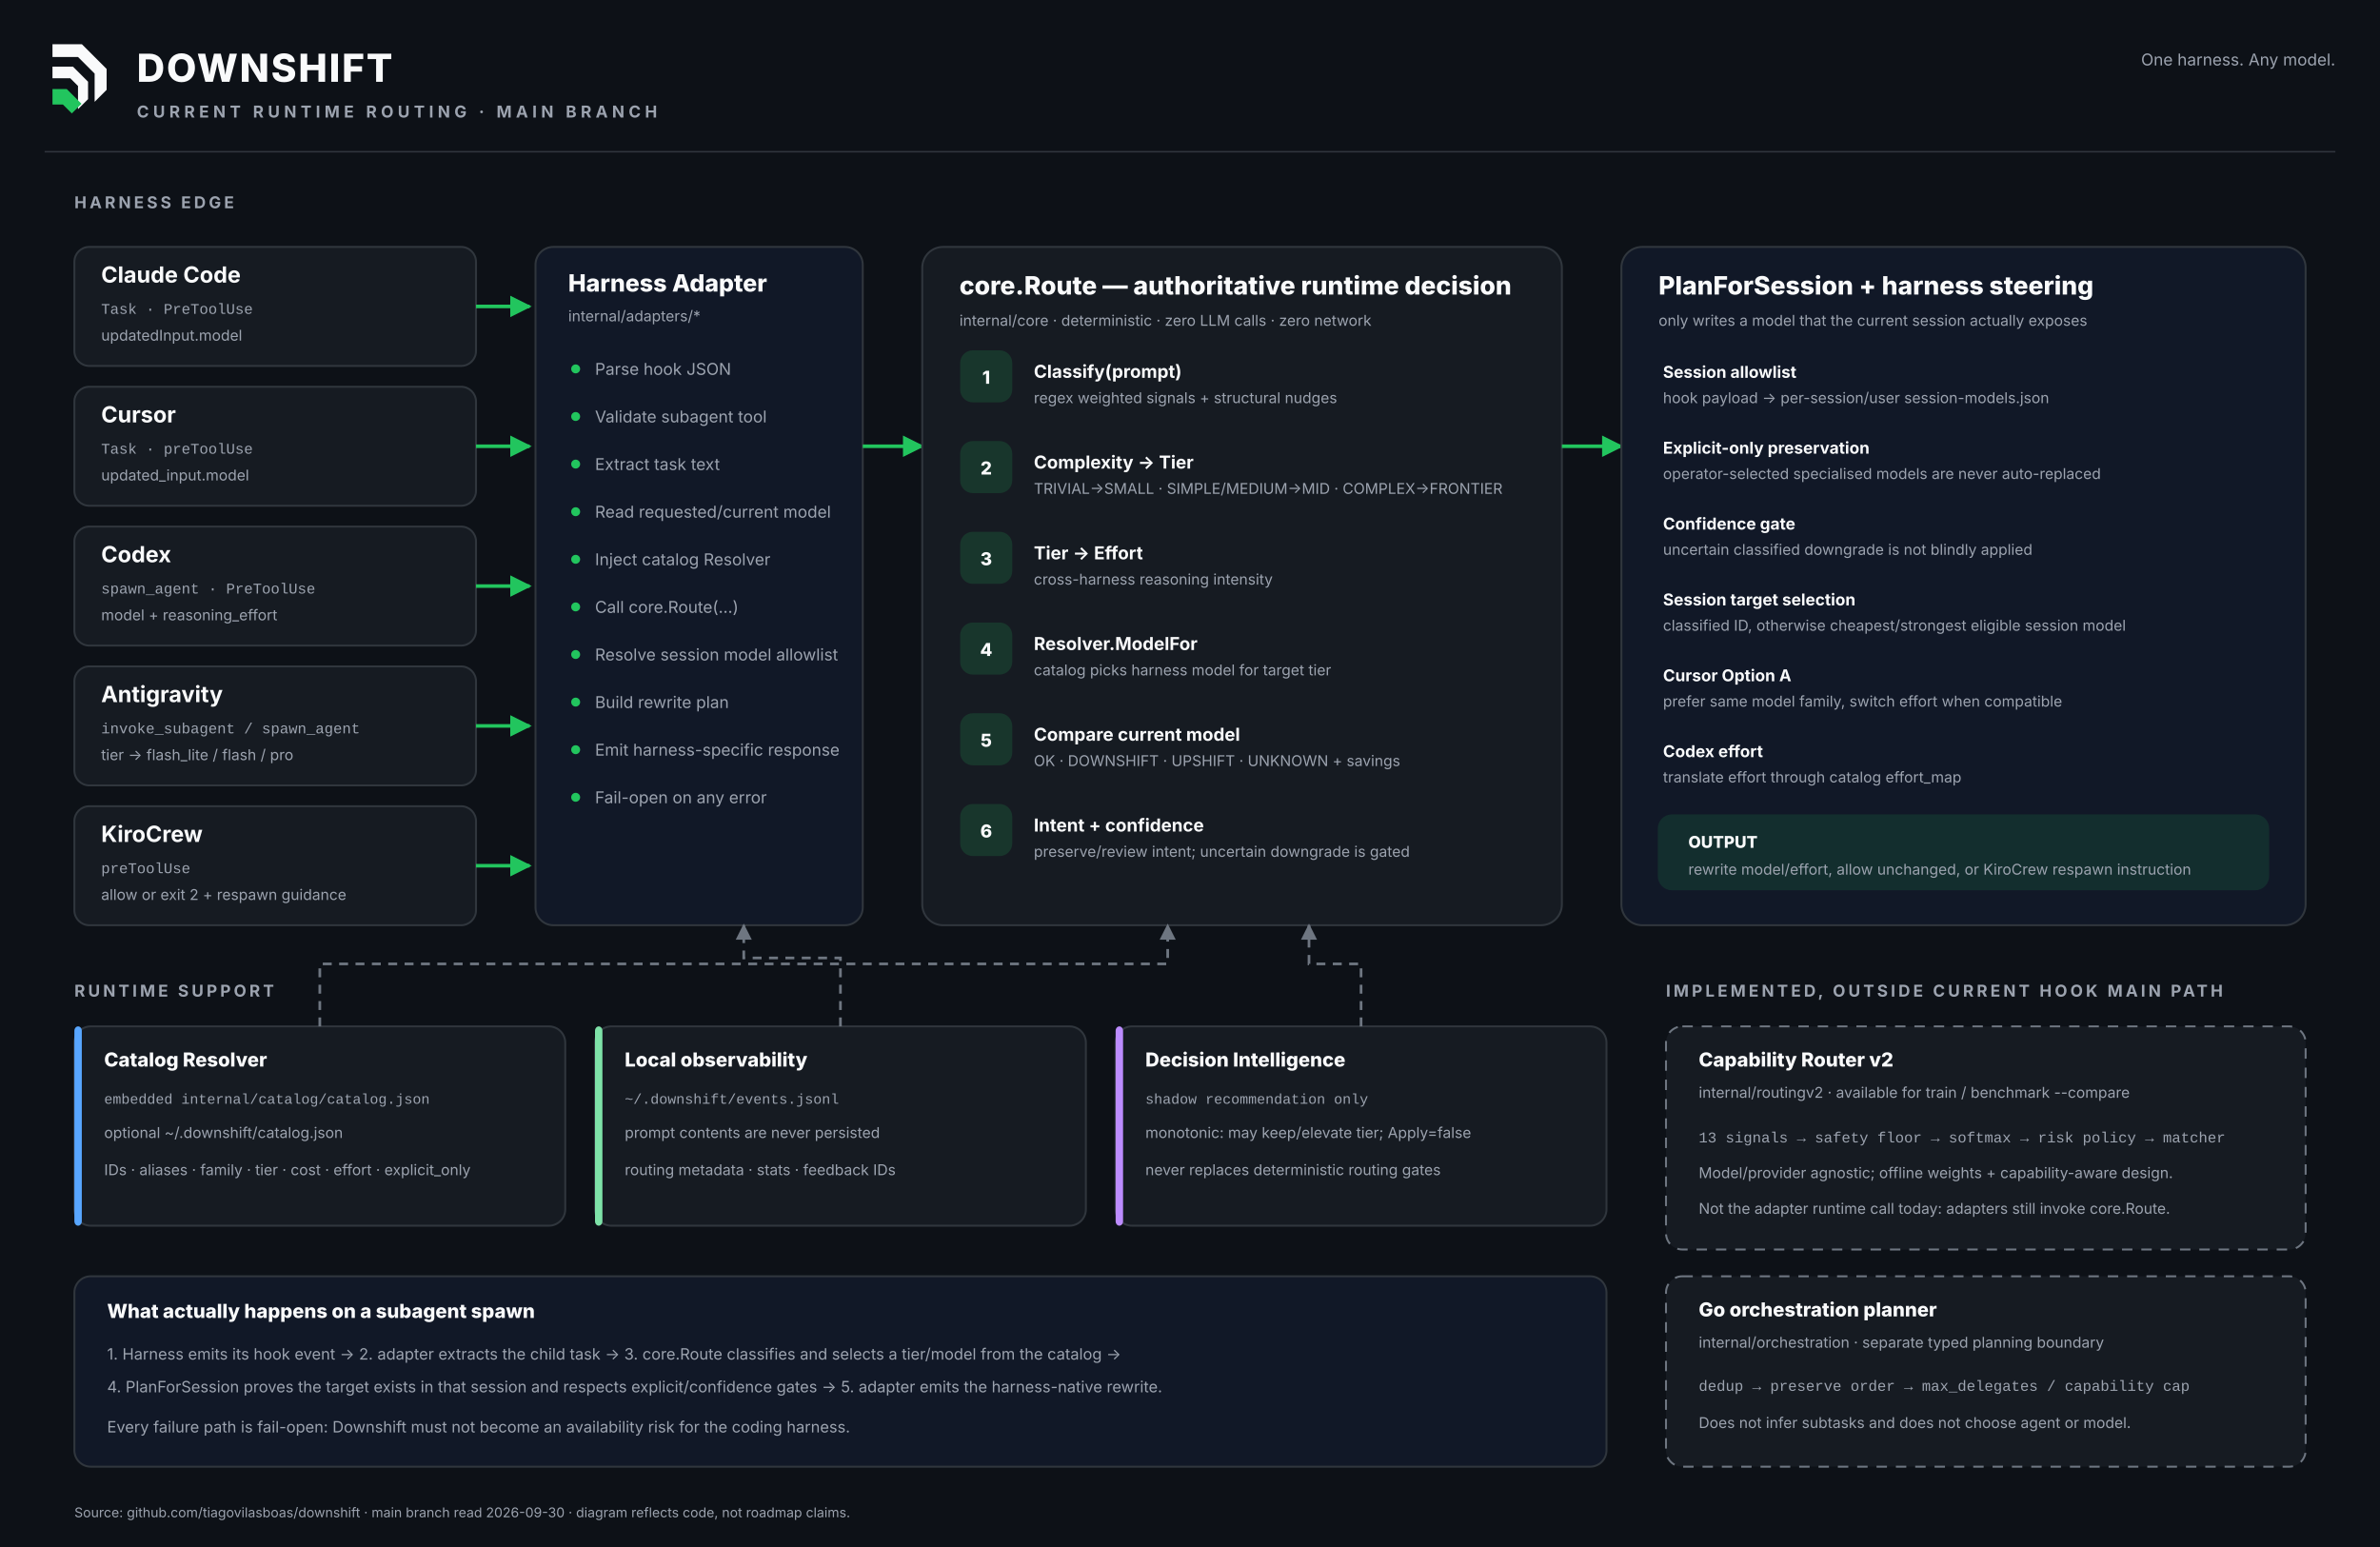
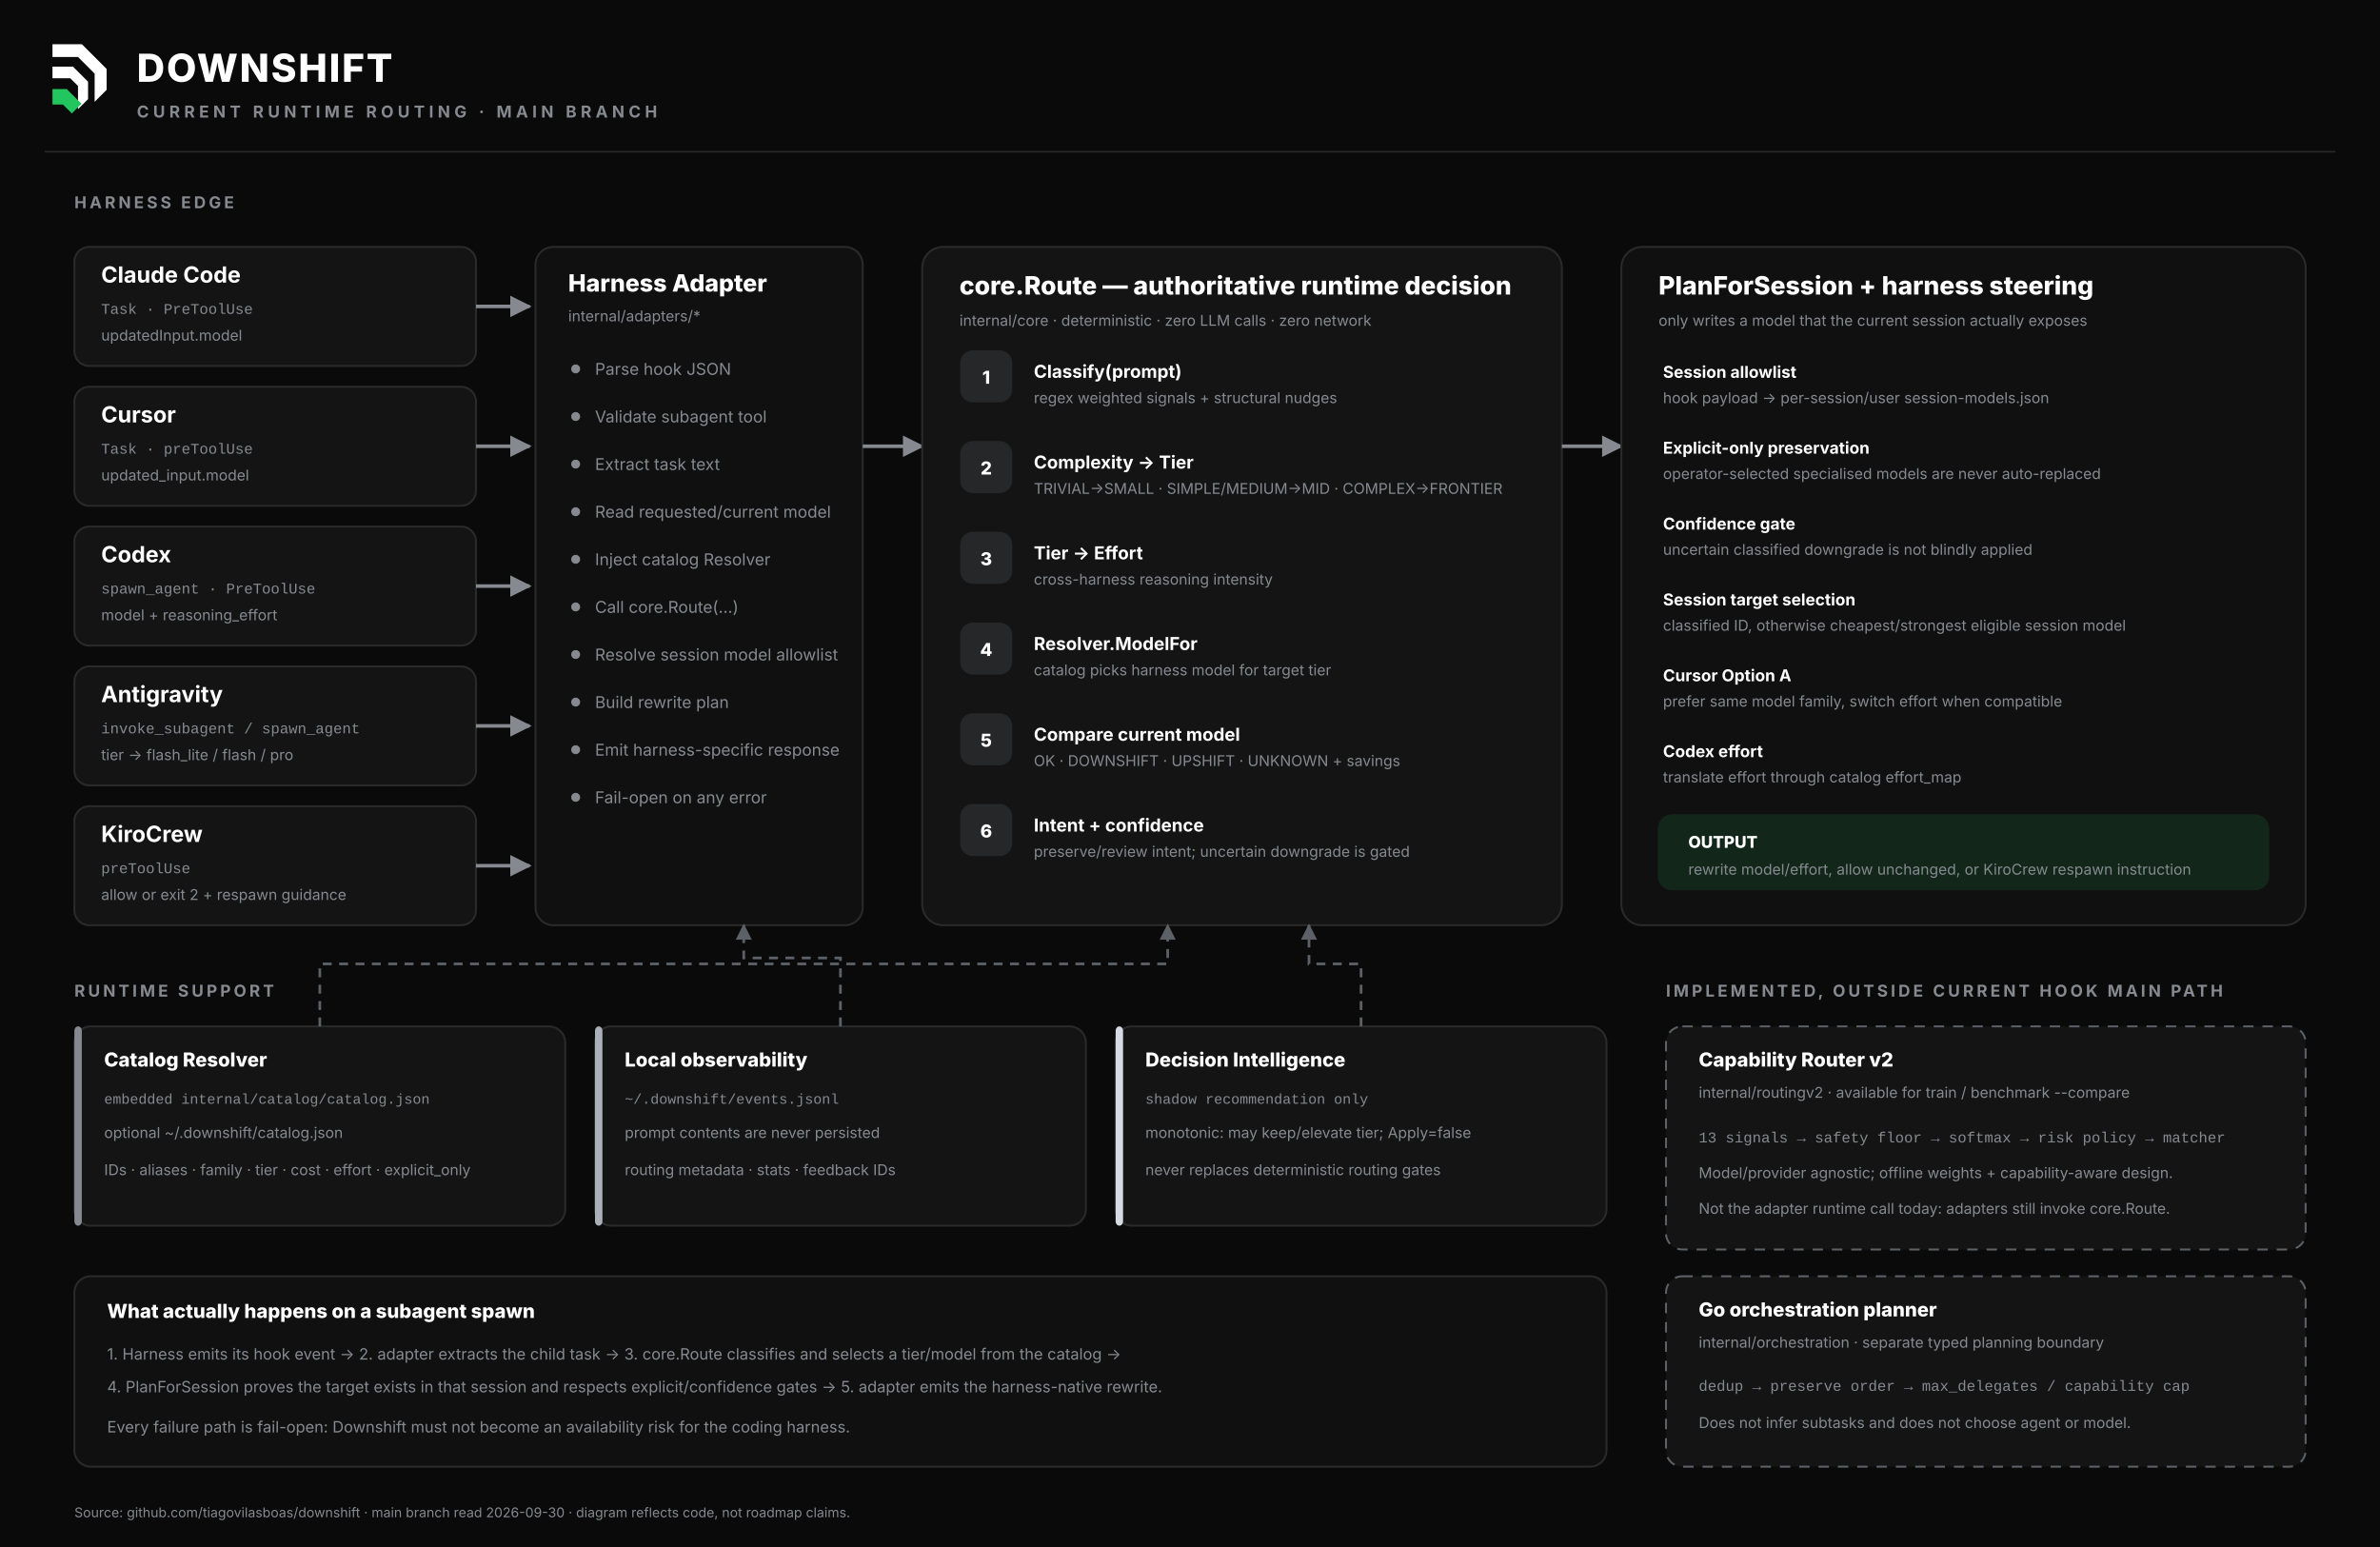
<svg xmlns="http://www.w3.org/2000/svg" width="1600" height="1040" viewBox="0 0 1600 1040" role="img" aria-labelledby="title desc">
  <defs>
    <marker id="arr" viewBox="0 0 10 10" refX="9" refY="5" markerWidth="6" markerHeight="6" orient="auto-start-reverse">
-       <path d="M0 0 L10 5 L0 10 z" fill="#22C55E" />
+       <path d="M0 0 L10 5 L0 10 z" fill="#868A90" />
    </marker>
    <marker id="arr-muted" viewBox="0 0 10 10" refX="9" refY="5" markerWidth="6" markerHeight="6" orient="auto-start-reverse">
-       <path d="M0 0 L10 5 L0 10 z" fill="#6E7681" />
+       <path d="M0 0 L10 5 L0 10 z" fill="#5C6168" />
    </marker>
    <style>
-     .t{font-family:Inter,ui-sans-serif,system-ui,-apple-system,'Segoe UI',sans-serif;fill:#F9FAFB}
-     .m{font-family:Inter,ui-sans-serif,system-ui,-apple-system,'Segoe UI',sans-serif;fill:#9CA3AF}
-     .mono{font-family:'SFMono-Regular',Consolas,'Liberation Mono',monospace;fill:#9CA3AF}
-     .box{fill:#161B22;stroke:#30363D;stroke-width:1.3}
-     .box2{fill:#111827;stroke:#30363D;stroke-width:1.3}
-     .dash{fill:#161B22;stroke:#6E7681;stroke-width:1.3;stroke-dasharray:7 6}
-     .arrow{fill:none;stroke:#22C55E;stroke-width:2.4;marker-end:url(#arr)}
-     .arrowm{fill:none;stroke:#6E7681;stroke-width:1.8;stroke-dasharray:6 5;marker-end:url(#arr-muted)}
+     .t{font-family:Inter,ui-sans-serif,system-ui,-apple-system,'Segoe UI',sans-serif;fill:#FFFFFF}
+     .m{font-family:Inter,ui-sans-serif,system-ui,-apple-system,'Segoe UI',sans-serif;fill:#868A90}
+     .mono{font-family:'SFMono-Regular',Consolas,'Liberation Mono',monospace;fill:#868A90}
+     .box{fill:#141414;stroke:#2A2A2A;stroke-width:1.3}
+     .box2{fill:#101010;stroke:#2A2A2A;stroke-width:1.3}
+     .dash{fill:#141414;stroke:#5C6168;stroke-width:1.3;stroke-dasharray:7 6}
+     .arrow{fill:none;stroke:#868A90;stroke-width:2.4;marker-end:url(#arr)}
+     .arrowm{fill:none;stroke:#5C6168;stroke-width:1.8;stroke-dasharray:6 5;marker-end:url(#arr-muted)}
  </style>
  </defs>
  <g id="optional-background">
-     <rect width="1600" height="1040" fill="#0D1117" />
+     <rect width="1600" height="1040" fill="#0A0A0A" />
  </g>
  <g transform="translate(28 24) scale(.26)">
-     <path d="M28 22 H104 L168 86 V140 L137 171 V98 L94 55 H28 Z" fill="#F9FAFB" />
-     <path d="M28 80 H81 L120 119 V164 L94 190 V130 L74 110 H28 Z" fill="#F9FAFB" />
+     <path d="M28 22 H104 L168 86 V140 L137 171 V98 L94 55 H28 Z" fill="#FFFFFF" />
+     <path d="M28 80 H81 L120 119 V164 L94 190 V130 L74 110 H28 Z" fill="#FFFFFF" />
    <path d="M28 138 H65 L103 176 L78 201 L55 178 H28 Z" fill="#22C55E" />
  </g>
  <text x="92" y="55" class="t" font-size="26" font-weight="800" letter-spacing="1.2">DOWNSHIFT</text>
  <text x="92" y="79" class="m" font-size="11" font-weight="700" letter-spacing="2.8">CURRENT RUNTIME ROUTING · MAIN BRANCH</text>
-   <text x="1570" y="44" class="m" text-anchor="end" font-size="11">One harness. Any model.</text>
-   <line x1="30" y1="102" x2="1570" y2="102" stroke="#30363D" />
+   <line x1="30" y1="102" x2="1570" y2="102" stroke="#2A2A2A" />
  <text x="50" y="140" class="m" font-size="11" font-weight="700" letter-spacing="2">HARNESS EDGE</text>
  <rect x="50" y="166" width="270" height="80" rx="10" class="box" />
  <text x="68" y="190" class="t" font-size="15" font-weight="700">Claude Code</text>
  <text x="68" y="211" class="mono" font-size="10">Task · PreToolUse</text>
  <text x="68" y="229" class="m" font-size="10">updatedInput.model</text>
  <path d="M320 206 H356" class="arrow" />
  <rect x="50" y="260" width="270" height="80" rx="10" class="box" />
  <text x="68" y="284" class="t" font-size="15" font-weight="700">Cursor</text>
  <text x="68" y="305" class="mono" font-size="10">Task · preToolUse</text>
  <text x="68" y="323" class="m" font-size="10">updated_input.model</text>
  <path d="M320 300 H356" class="arrow" />
  <rect x="50" y="354" width="270" height="80" rx="10" class="box" />
  <text x="68" y="378" class="t" font-size="15" font-weight="700">Codex</text>
  <text x="68" y="399" class="mono" font-size="10">spawn_agent · PreToolUse</text>
  <text x="68" y="417" class="m" font-size="10">model + reasoning_effort</text>
  <path d="M320 394 H356" class="arrow" />
  <rect x="50" y="448" width="270" height="80" rx="10" class="box" />
  <text x="68" y="472" class="t" font-size="15" font-weight="700">Antigravity</text>
  <text x="68" y="493" class="mono" font-size="10">invoke_subagent / spawn_agent</text>
  <text x="68" y="511" class="m" font-size="10">tier → flash_lite / flash / pro</text>
  <path d="M320 488 H356" class="arrow" />
  <rect x="50" y="542" width="270" height="80" rx="10" class="box" />
  <text x="68" y="566" class="t" font-size="15" font-weight="700">KiroCrew</text>
  <text x="68" y="587" class="mono" font-size="10">preToolUse</text>
  <text x="68" y="605" class="m" font-size="10">allow or exit 2 + respawn guidance</text>
  <path d="M320 582 H356" class="arrow" />
  <rect x="360" y="166" width="220" height="456" rx="12" class="box2" />
  <text x="382" y="196" class="t" font-size="16" font-weight="800">Harness Adapter</text>
  <text x="382" y="216" class="m" font-size="10">internal/adapters/*</text>
-   <circle cx="387" cy="248" r="3" fill="#22C55E" />
+   <circle cx="387" cy="248" r="3" fill="#868A90" />
  <text x="400" y="252" class="m" font-size="11">Parse hook JSON</text>
-   <circle cx="387" cy="280" r="3" fill="#22C55E" />
+   <circle cx="387" cy="280" r="3" fill="#868A90" />
  <text x="400" y="284" class="m" font-size="11">Validate subagent tool</text>
-   <circle cx="387" cy="312" r="3" fill="#22C55E" />
+   <circle cx="387" cy="312" r="3" fill="#868A90" />
  <text x="400" y="316" class="m" font-size="11">Extract task text</text>
-   <circle cx="387" cy="344" r="3" fill="#22C55E" />
+   <circle cx="387" cy="344" r="3" fill="#868A90" />
  <text x="400" y="348" class="m" font-size="11">Read requested/current model</text>
-   <circle cx="387" cy="376" r="3" fill="#22C55E" />
+   <circle cx="387" cy="376" r="3" fill="#868A90" />
  <text x="400" y="380" class="m" font-size="11">Inject catalog Resolver</text>
-   <circle cx="387" cy="408" r="3" fill="#22C55E" />
+   <circle cx="387" cy="408" r="3" fill="#868A90" />
  <text x="400" y="412" class="m" font-size="11">Call core.Route(...)</text>
-   <circle cx="387" cy="440" r="3" fill="#22C55E" />
+   <circle cx="387" cy="440" r="3" fill="#868A90" />
  <text x="400" y="444" class="m" font-size="11">Resolve session model allowlist</text>
-   <circle cx="387" cy="472" r="3" fill="#22C55E" />
+   <circle cx="387" cy="472" r="3" fill="#868A90" />
  <text x="400" y="476" class="m" font-size="11">Build rewrite plan</text>
-   <circle cx="387" cy="504" r="3" fill="#22C55E" />
+   <circle cx="387" cy="504" r="3" fill="#868A90" />
  <text x="400" y="508" class="m" font-size="11">Emit harness-specific response</text>
-   <circle cx="387" cy="536" r="3" fill="#22C55E" />
+   <circle cx="387" cy="536" r="3" fill="#868A90" />
  <text x="400" y="540" class="m" font-size="11">Fail-open on any error</text>
  <path d="M580 300 H620" class="arrow" />
  <rect x="620" y="166" width="430" height="456" rx="14" class="box" stroke="#22C55E" stroke-width="1.6" />
  <text x="645" y="198" class="t" font-size="17" font-weight="800">core.Route — authoritative runtime decision</text>
  <text x="645" y="219" class="m" font-size="10">internal/core · deterministic · zero LLM calls · zero network</text>
-   <rect x="646" y="236" width="34" height="34" rx="8" fill="#22C55E" opacity="0.16" stroke="#22C55E" />
+   <rect x="646" y="236" width="34" height="34" rx="8" fill="#868A90" opacity="0.16" stroke="#868A90" />
  <text x="663" y="258" text-anchor="middle" class="t" font-size="12" font-weight="800">1</text>
  <text x="695" y="254" class="t" font-size="12" font-weight="700">Classify(prompt)</text>
  <text x="695" y="271" class="m" font-size="10">regex weighted signals + structural nudges</text>
-   <rect x="646" y="297" width="34" height="34" rx="8" fill="#22C55E" opacity="0.16" stroke="#22C55E" />
+   <rect x="646" y="297" width="34" height="34" rx="8" fill="#868A90" opacity="0.16" stroke="#868A90" />
  <text x="663" y="319" text-anchor="middle" class="t" font-size="12" font-weight="800">2</text>
  <text x="695" y="315" class="t" font-size="12" font-weight="700">Complexity → Tier</text>
  <text x="695" y="332" class="m" font-size="10">TRIVIAL→SMALL · SIMPLE/MEDIUM→MID · COMPLEX→FRONTIER</text>
-   <rect x="646" y="358" width="34" height="34" rx="8" fill="#22C55E" opacity="0.16" stroke="#22C55E" />
+   <rect x="646" y="358" width="34" height="34" rx="8" fill="#868A90" opacity="0.16" stroke="#868A90" />
  <text x="663" y="380" text-anchor="middle" class="t" font-size="12" font-weight="800">3</text>
  <text x="695" y="376" class="t" font-size="12" font-weight="700">Tier → Effort</text>
  <text x="695" y="393" class="m" font-size="10">cross-harness reasoning intensity</text>
-   <rect x="646" y="419" width="34" height="34" rx="8" fill="#22C55E" opacity="0.16" stroke="#22C55E" />
+   <rect x="646" y="419" width="34" height="34" rx="8" fill="#868A90" opacity="0.16" stroke="#868A90" />
  <text x="663" y="441" text-anchor="middle" class="t" font-size="12" font-weight="800">4</text>
  <text x="695" y="437" class="t" font-size="12" font-weight="700">Resolver.ModelFor</text>
  <text x="695" y="454" class="m" font-size="10">catalog picks harness model for target tier</text>
-   <rect x="646" y="480" width="34" height="34" rx="8" fill="#22C55E" opacity="0.16" stroke="#22C55E" />
+   <rect x="646" y="480" width="34" height="34" rx="8" fill="#868A90" opacity="0.16" stroke="#868A90" />
  <text x="663" y="502" text-anchor="middle" class="t" font-size="12" font-weight="800">5</text>
  <text x="695" y="498" class="t" font-size="12" font-weight="700">Compare current model</text>
  <text x="695" y="515" class="m" font-size="10">OK · DOWNSHIFT · UPSHIFT · UNKNOWN + savings</text>
-   <rect x="646" y="541" width="34" height="34" rx="8" fill="#22C55E" opacity="0.16" stroke="#22C55E" />
+   <rect x="646" y="541" width="34" height="34" rx="8" fill="#868A90" opacity="0.16" stroke="#868A90" />
  <text x="663" y="563" text-anchor="middle" class="t" font-size="12" font-weight="800">6</text>
  <text x="695" y="559" class="t" font-size="12" font-weight="700">Intent + confidence</text>
  <text x="695" y="576" class="m" font-size="10">preserve/review intent; uncertain downgrade is gated</text>
  <path d="M1050 300 H1090" class="arrow" />
  <rect x="1090" y="166" width="460" height="456" rx="14" class="box2" />
  <text x="1115" y="198" class="t" font-size="17" font-weight="800">PlanForSession + harness steering</text>
  <text x="1115" y="219" class="m" font-size="10">only writes a model that the current session actually exposes</text>
  <text x="1118" y="254" class="t" font-size="11" font-weight="700">Session allowlist</text>
  <text x="1118" y="271" class="m" font-size="10">hook payload → per-session/user session-models.json</text>
  <text x="1118" y="305" class="t" font-size="11" font-weight="700">Explicit-only preservation</text>
  <text x="1118" y="322" class="m" font-size="10">operator-selected specialised models are never auto-replaced</text>
  <text x="1118" y="356" class="t" font-size="11" font-weight="700">Confidence gate</text>
  <text x="1118" y="373" class="m" font-size="10">uncertain classified downgrade is not blindly applied</text>
  <text x="1118" y="407" class="t" font-size="11" font-weight="700">Session target selection</text>
  <text x="1118" y="424" class="m" font-size="10">classified ID, otherwise cheapest/strongest eligible session model</text>
  <text x="1118" y="458" class="t" font-size="11" font-weight="700">Cursor Option A</text>
  <text x="1118" y="475" class="m" font-size="10">prefer same model family, switch effort when compatible</text>
  <text x="1118" y="509" class="t" font-size="11" font-weight="700">Codex effort</text>
  <text x="1118" y="526" class="m" font-size="10">translate effort through catalog effort_map</text>
  <rect x="1115" y="548" width="410" height="50" rx="9" fill="#22C55E" opacity="0.13" stroke="#22C55E" />
  <text x="1135" y="570" class="t" font-size="11" font-weight="800">OUTPUT</text>
  <text x="1135" y="588" class="m" font-size="10">rewrite model/effort, allow unchanged, or KiroCrew respawn instruction</text>
  <text x="50" y="670" class="m" font-size="11" font-weight="700" letter-spacing="2">RUNTIME SUPPORT</text>
  <rect x="50" y="690" width="330" height="134" rx="11" class="box" />
-   <rect x="50" y="690" width="5" height="134" rx="3" fill="#58A6FF" />
+   <rect x="50" y="690" width="5" height="134" rx="3" fill="#868A90" />
  <text x="70" y="717" class="t" font-size="13" font-weight="800">Catalog Resolver</text>
  <text x="70" y="742" class="mono" font-size="9.6">embedded internal/catalog/catalog.json</text>
  <text x="70" y="765" class="m" font-size="10">optional ~/.downshift/catalog.json</text>
  <text x="70" y="790" class="m" font-size="10">IDs · aliases · family · tier · cost · effort · explicit_only</text>
  <rect x="400" y="690" width="330" height="134" rx="11" class="box" />
-   <rect x="400" y="690" width="5" height="134" rx="3" fill="#7EE2A8" />
+   <rect x="400" y="690" width="5" height="134" rx="3" fill="#AAB0B8" />
  <text x="420" y="717" class="t" font-size="13" font-weight="800">Local observability</text>
  <text x="420" y="742" class="mono" font-size="9.6">~/.downshift/events.jsonl</text>
  <text x="420" y="765" class="m" font-size="10">prompt contents are never persisted</text>
  <text x="420" y="790" class="m" font-size="10">routing metadata · stats · feedback IDs</text>
  <rect x="750" y="690" width="330" height="134" rx="11" class="box" />
-   <rect x="750" y="690" width="5" height="134" rx="3" fill="#BC8CFF" />
+   <rect x="750" y="690" width="5" height="134" rx="3" fill="#D6DAE2" />
  <text x="770" y="717" class="t" font-size="13" font-weight="800">Decision Intelligence</text>
  <text x="770" y="742" class="mono" font-size="9.6">shadow recommendation only</text>
  <text x="770" y="765" class="m" font-size="10">monotonic: may keep/elevate tier; Apply=false</text>
  <text x="770" y="790" class="m" font-size="10">never replaces deterministic routing gates</text>
  <path d="M215 690 V648 H785 V622" class="arrowm" />
  <path d="M565 690 V644 H500 V622" class="arrowm" />
  <path d="M915 690 V648 H880 V622" class="arrowm" />
  <text x="1120" y="670" class="m" font-size="11" font-weight="700" letter-spacing="2">IMPLEMENTED, OUTSIDE CURRENT HOOK MAIN PATH</text>
  <rect x="1120" y="690" width="430" height="150" rx="11" class="dash" />
  <text x="1142" y="717" class="t" font-size="13" font-weight="800">Capability Router v2</text>
  <text x="1142" y="738" class="m" font-size="10">internal/routingv2 · available for train / benchmark --compare</text>
  <text x="1142" y="768" class="mono" font-size="10">13 signals → safety floor → softmax → risk policy → matcher</text>
  <text x="1142" y="792" class="m" font-size="10">Model/provider agnostic; offline weights + capability-aware design.</text>
  <text x="1142" y="816" class="m" font-size="10">Not the adapter runtime call today: adapters still invoke core.Route.</text>
  <rect x="1120" y="858" width="430" height="128" rx="11" class="dash" />
  <text x="1142" y="885" class="t" font-size="13" font-weight="800">Go orchestration planner</text>
  <text x="1142" y="906" class="m" font-size="10">internal/orchestration · separate typed planning boundary</text>
  <text x="1142" y="935" class="mono" font-size="10">dedup → preserve order → max_delegates / capability cap</text>
  <text x="1142" y="960" class="m" font-size="10">Does not infer subtasks and does not choose agent or model.</text>
  <rect x="50" y="858" width="1030" height="128" rx="11" class="box2" />
  <text x="72" y="886" class="t" font-size="13" font-weight="800">What actually happens on a subagent spawn</text>
  <text x="72" y="914" class="m" font-size="10.5">1. Harness emits its hook event → 2. adapter extracts the child task → 3. core.Route classifies and selects a tier/model from the catalog →</text>
  <text x="72" y="936" class="m" font-size="10.5">4. PlanForSession proves the target exists in that session and respects explicit/confidence gates → 5. adapter emits the harness-native rewrite.</text>
  <text x="72" y="963" class="m" font-size="10.5">Every failure path is fail-open: Downshift must not become an availability risk for the coding harness.</text>
  <text x="50" y="1020" class="m" font-size="9">Source: github.com/tiagovilasboas/downshift · main branch read 2026-09-30 · diagram reflects code, not roadmap claims.</text>
</svg>
